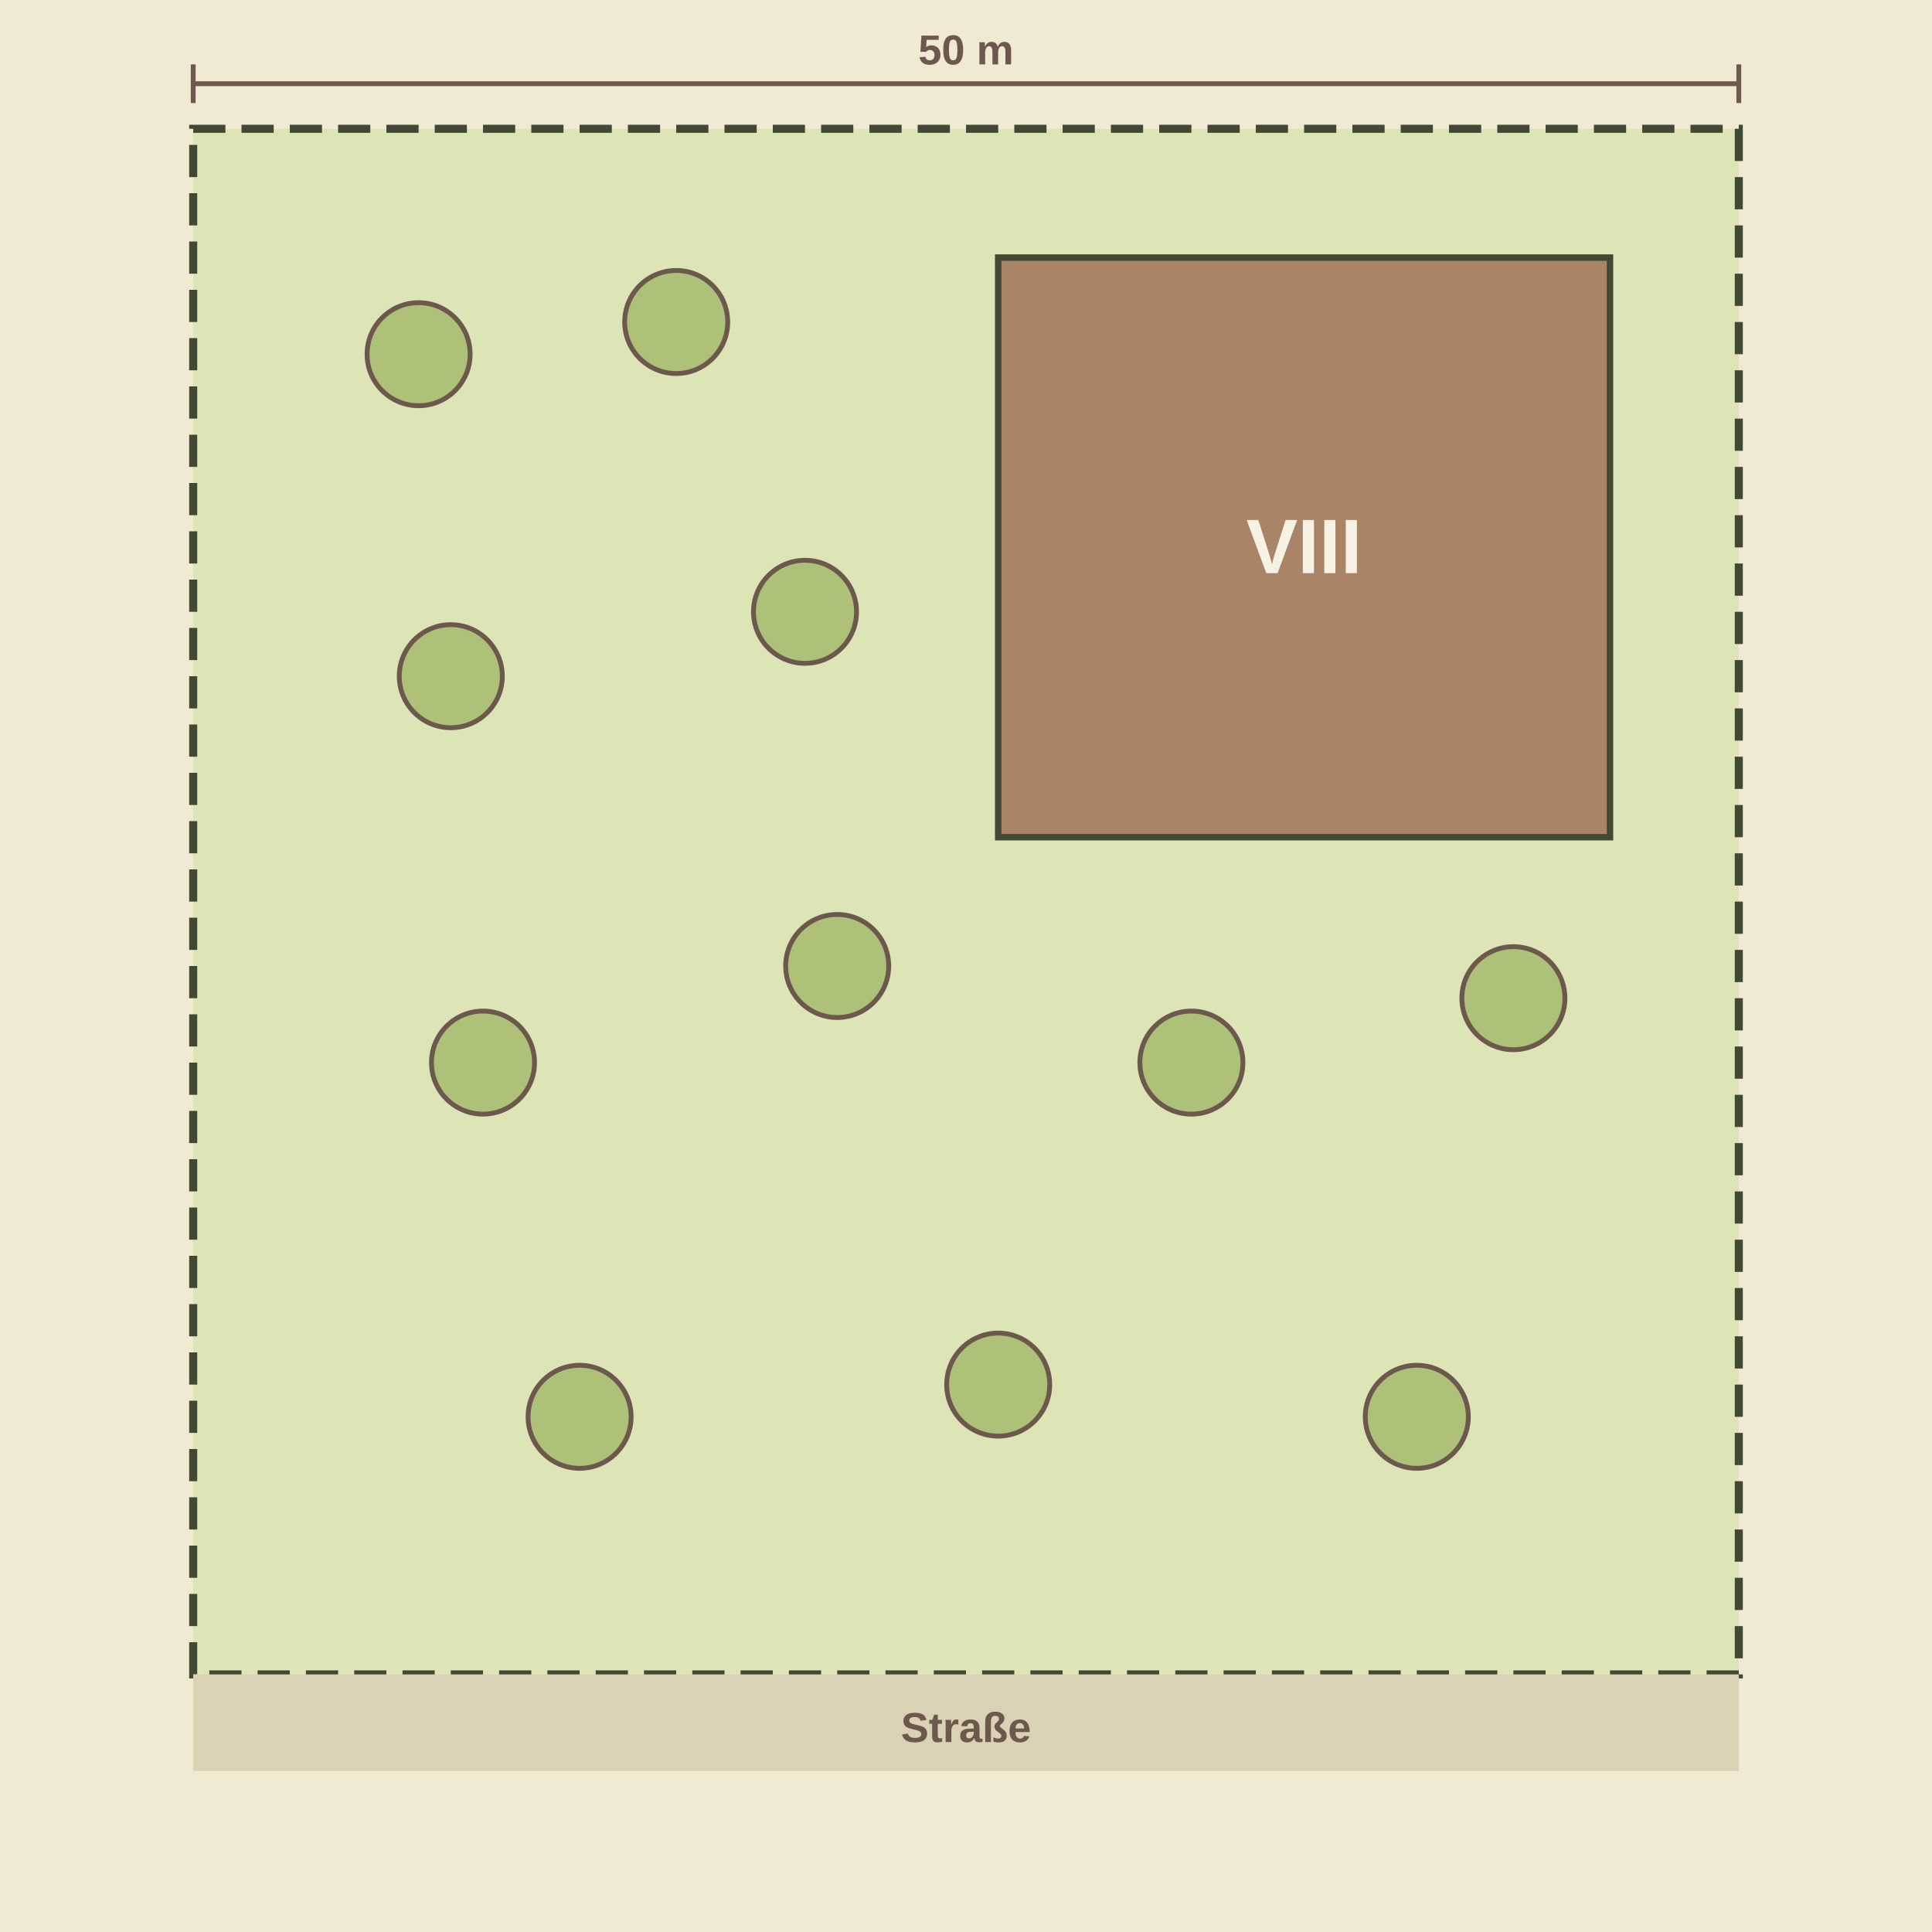
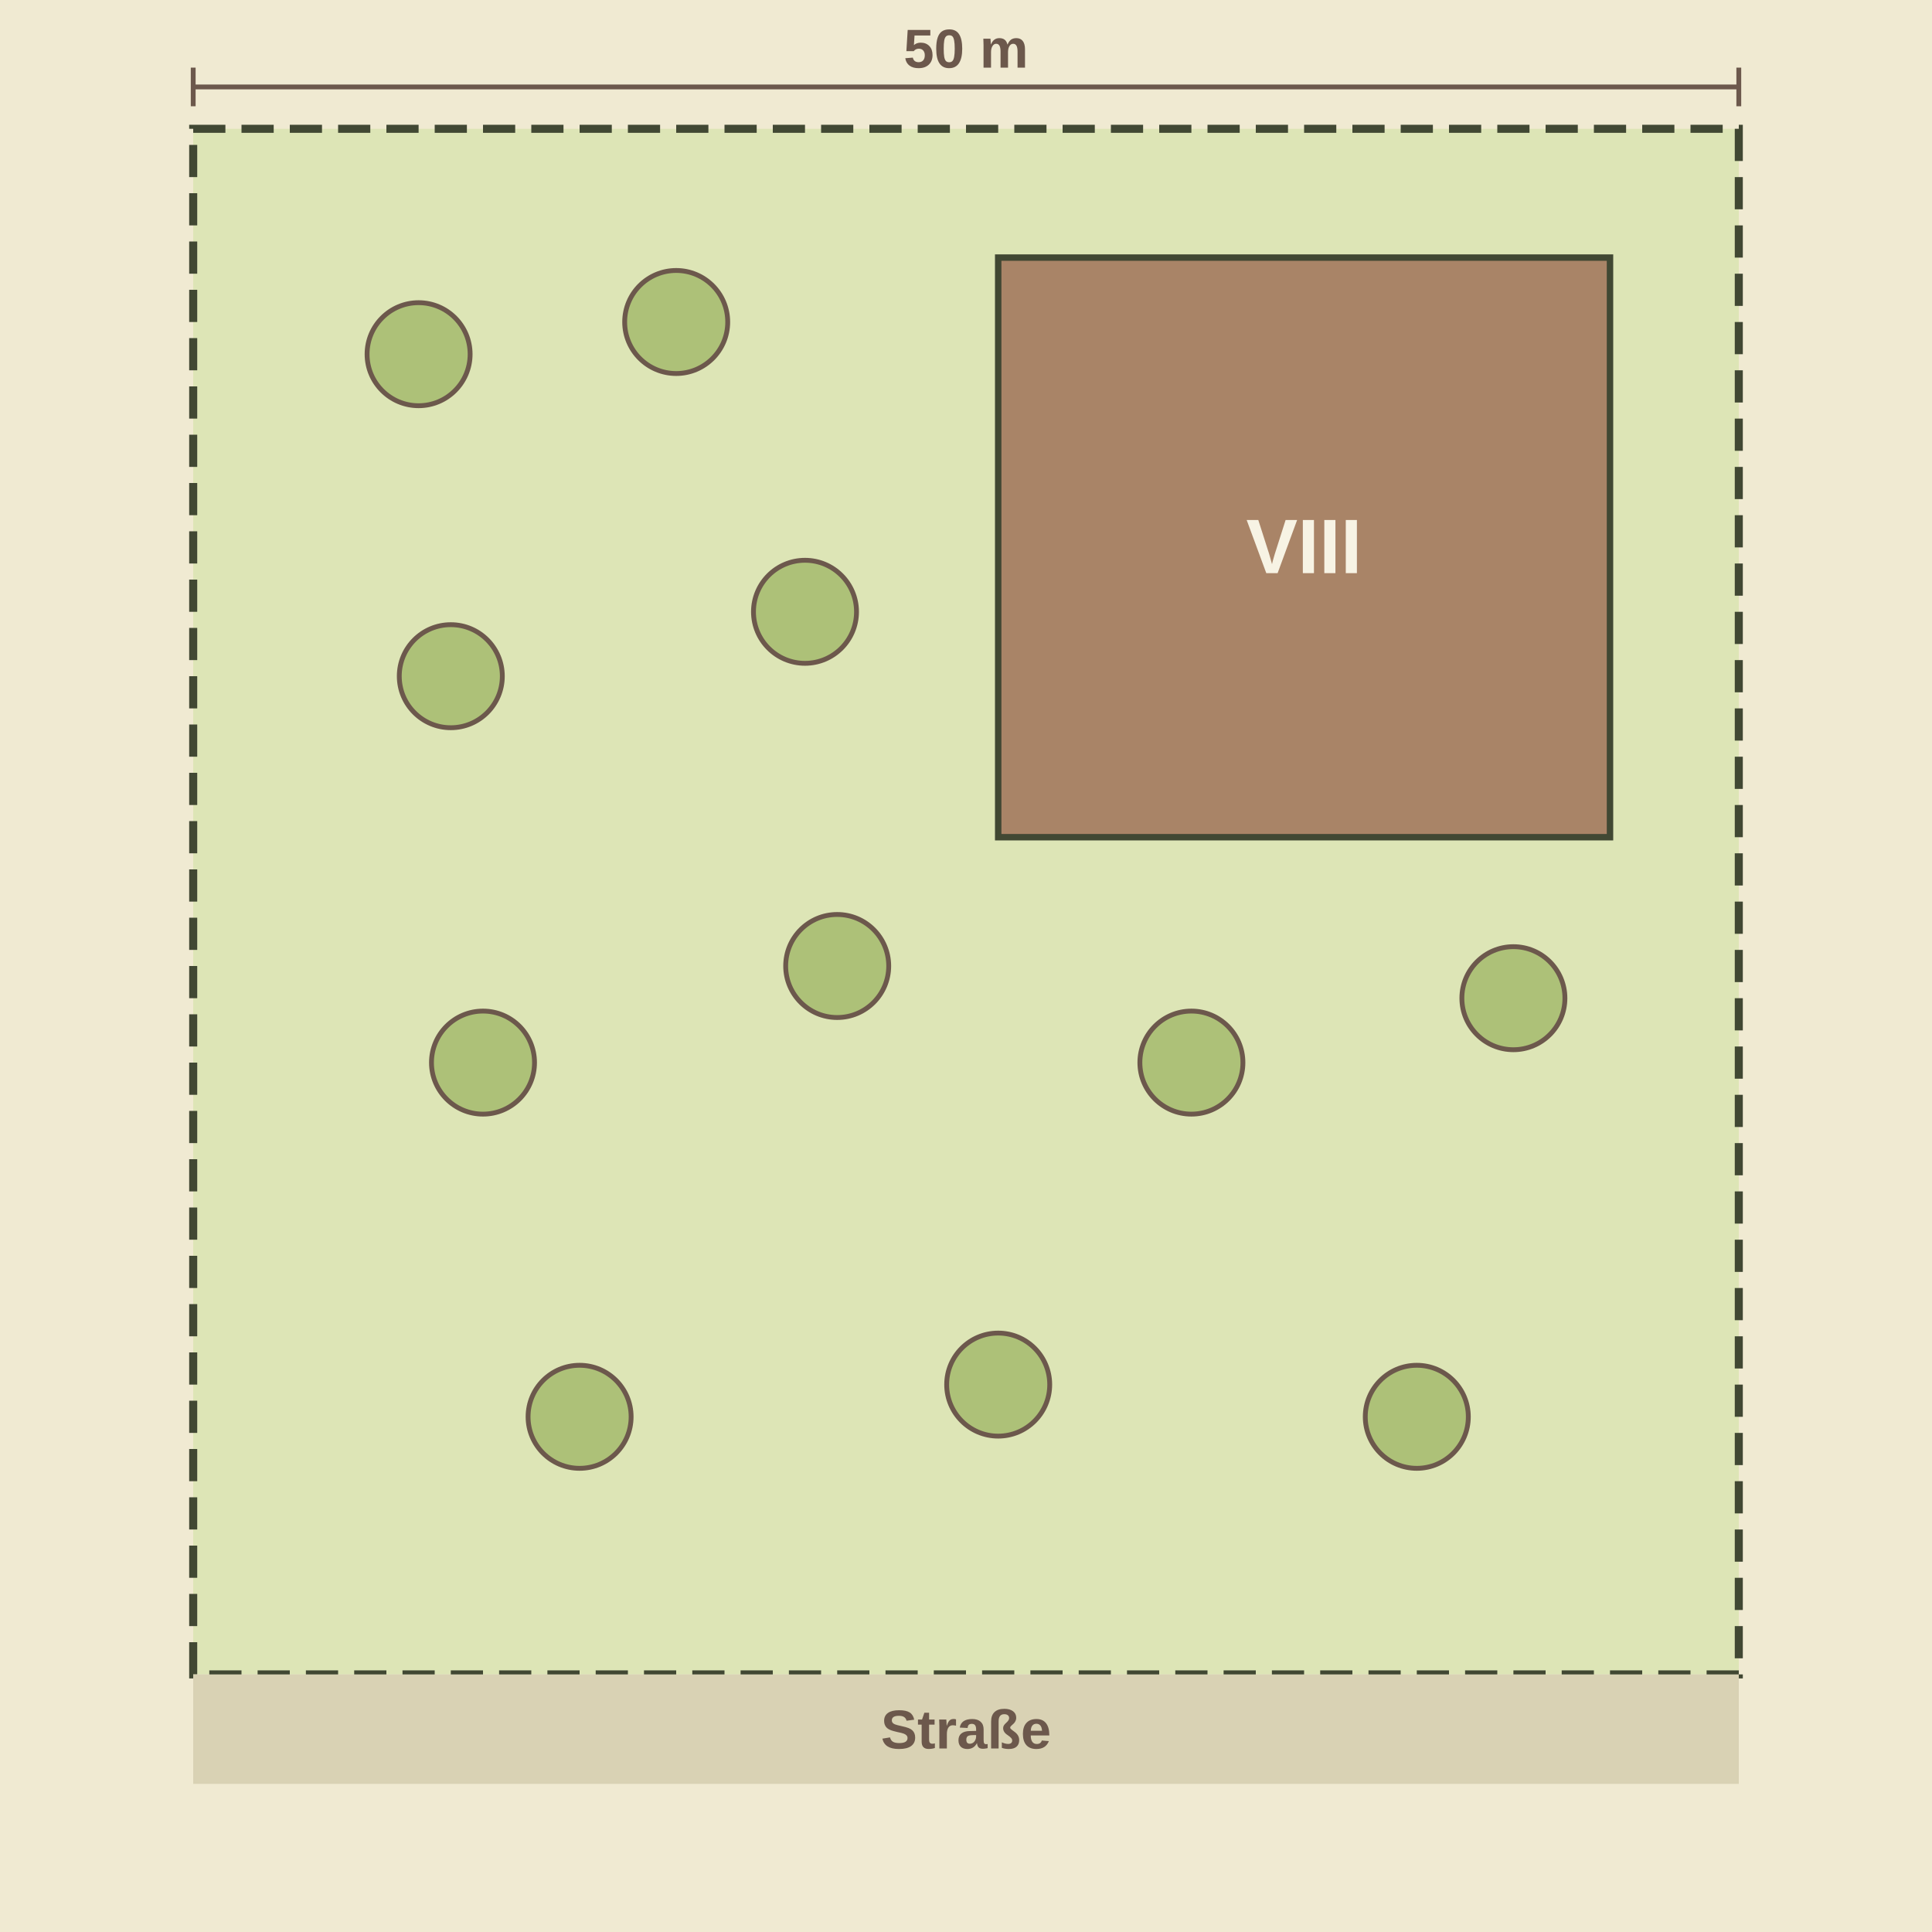
<svg xmlns="http://www.w3.org/2000/svg" viewBox="0 0 600 600" width="600" height="600" font-family="Arial, Helvetica, 'Liberation Sans', sans-serif">
-   <defs>
-     <pattern id="schraff" width="10" height="10" patternUnits="userSpaceOnUse" patternTransform="rotate(45)">
-       <rect width="10" height="10" fill="#d9d2b4" />
-       <line x1="0" y1="0" x2="0" y2="10" stroke="#9a6b1f" stroke-width="3" />
-     </pattern>
-   </defs>
  <rect x="0" y="0" width="600" height="600" fill="#f0ead2" />
  <rect x="60" y="40" width="480" height="480" fill="#dde5b6" stroke="#414833" stroke-width="2.5" stroke-dasharray="10 5" />
-   <rect x="60" y="520" width="480" height="30" fill="#d9d2b4" />
-   <text x="300.0" y="541" font-size="13" text-anchor="middle" font-weight="bold" fill="#6c584c">Straße</text>
+   <rect x="60" y="520" width="480" height="34" fill="#d9d2b4" />
+   <text x="300.0" y="543" font-size="17" text-anchor="middle" font-weight="bold" fill="#6c584c">Straße</text>
  <rect x="310" y="80" width="190" height="180" fill="#a98467" stroke="#414833" stroke-width="2" />
  <text x="405" y="178" font-size="24" text-anchor="middle" font-weight="bold" fill="#f7f3e4">VIII</text>
  <circle cx="130" cy="110" r="16" fill="#adc178" stroke="#6c584c" stroke-width="1.5" />
  <circle cx="210" cy="100" r="16" fill="#adc178" stroke="#6c584c" stroke-width="1.5" />
  <circle cx="140" cy="210" r="16" fill="#adc178" stroke="#6c584c" stroke-width="1.5" />
  <circle cx="250" cy="190" r="16" fill="#adc178" stroke="#6c584c" stroke-width="1.5" />
  <circle cx="150" cy="330" r="16" fill="#adc178" stroke="#6c584c" stroke-width="1.5" />
  <circle cx="260" cy="300" r="16" fill="#adc178" stroke="#6c584c" stroke-width="1.5" />
  <circle cx="370" cy="330" r="16" fill="#adc178" stroke="#6c584c" stroke-width="1.5" />
  <circle cx="470" cy="310" r="16" fill="#adc178" stroke="#6c584c" stroke-width="1.5" />
  <circle cx="180" cy="440" r="16" fill="#adc178" stroke="#6c584c" stroke-width="1.5" />
  <circle cx="310" cy="430" r="16" fill="#adc178" stroke="#6c584c" stroke-width="1.5" />
  <circle cx="440" cy="440" r="16" fill="#adc178" stroke="#6c584c" stroke-width="1.5" />
-   <line x1="60" y1="26" x2="540" y2="26" stroke="#6c584c" stroke-width="1.5" />
-   <line x1="60" y1="20" x2="60" y2="32" stroke="#6c584c" stroke-width="1.5" />
-   <line x1="540" y1="20" x2="540" y2="32" stroke="#6c584c" stroke-width="1.5" />
-   <text x="300.0" y="20" font-size="13" text-anchor="middle" font-weight="bold" fill="#6c584c">50 m</text>
+   <line x1="60" y1="27" x2="540" y2="27" stroke="#6c584c" stroke-width="1.5" />
+   <line x1="60" y1="21" x2="60" y2="33" stroke="#6c584c" stroke-width="1.5" />
+   <line x1="540" y1="21" x2="540" y2="33" stroke="#6c584c" stroke-width="1.5" />
+   <text x="300.0" y="21" font-size="17" text-anchor="middle" font-weight="bold" fill="#6c584c">50 m</text>
</svg>
